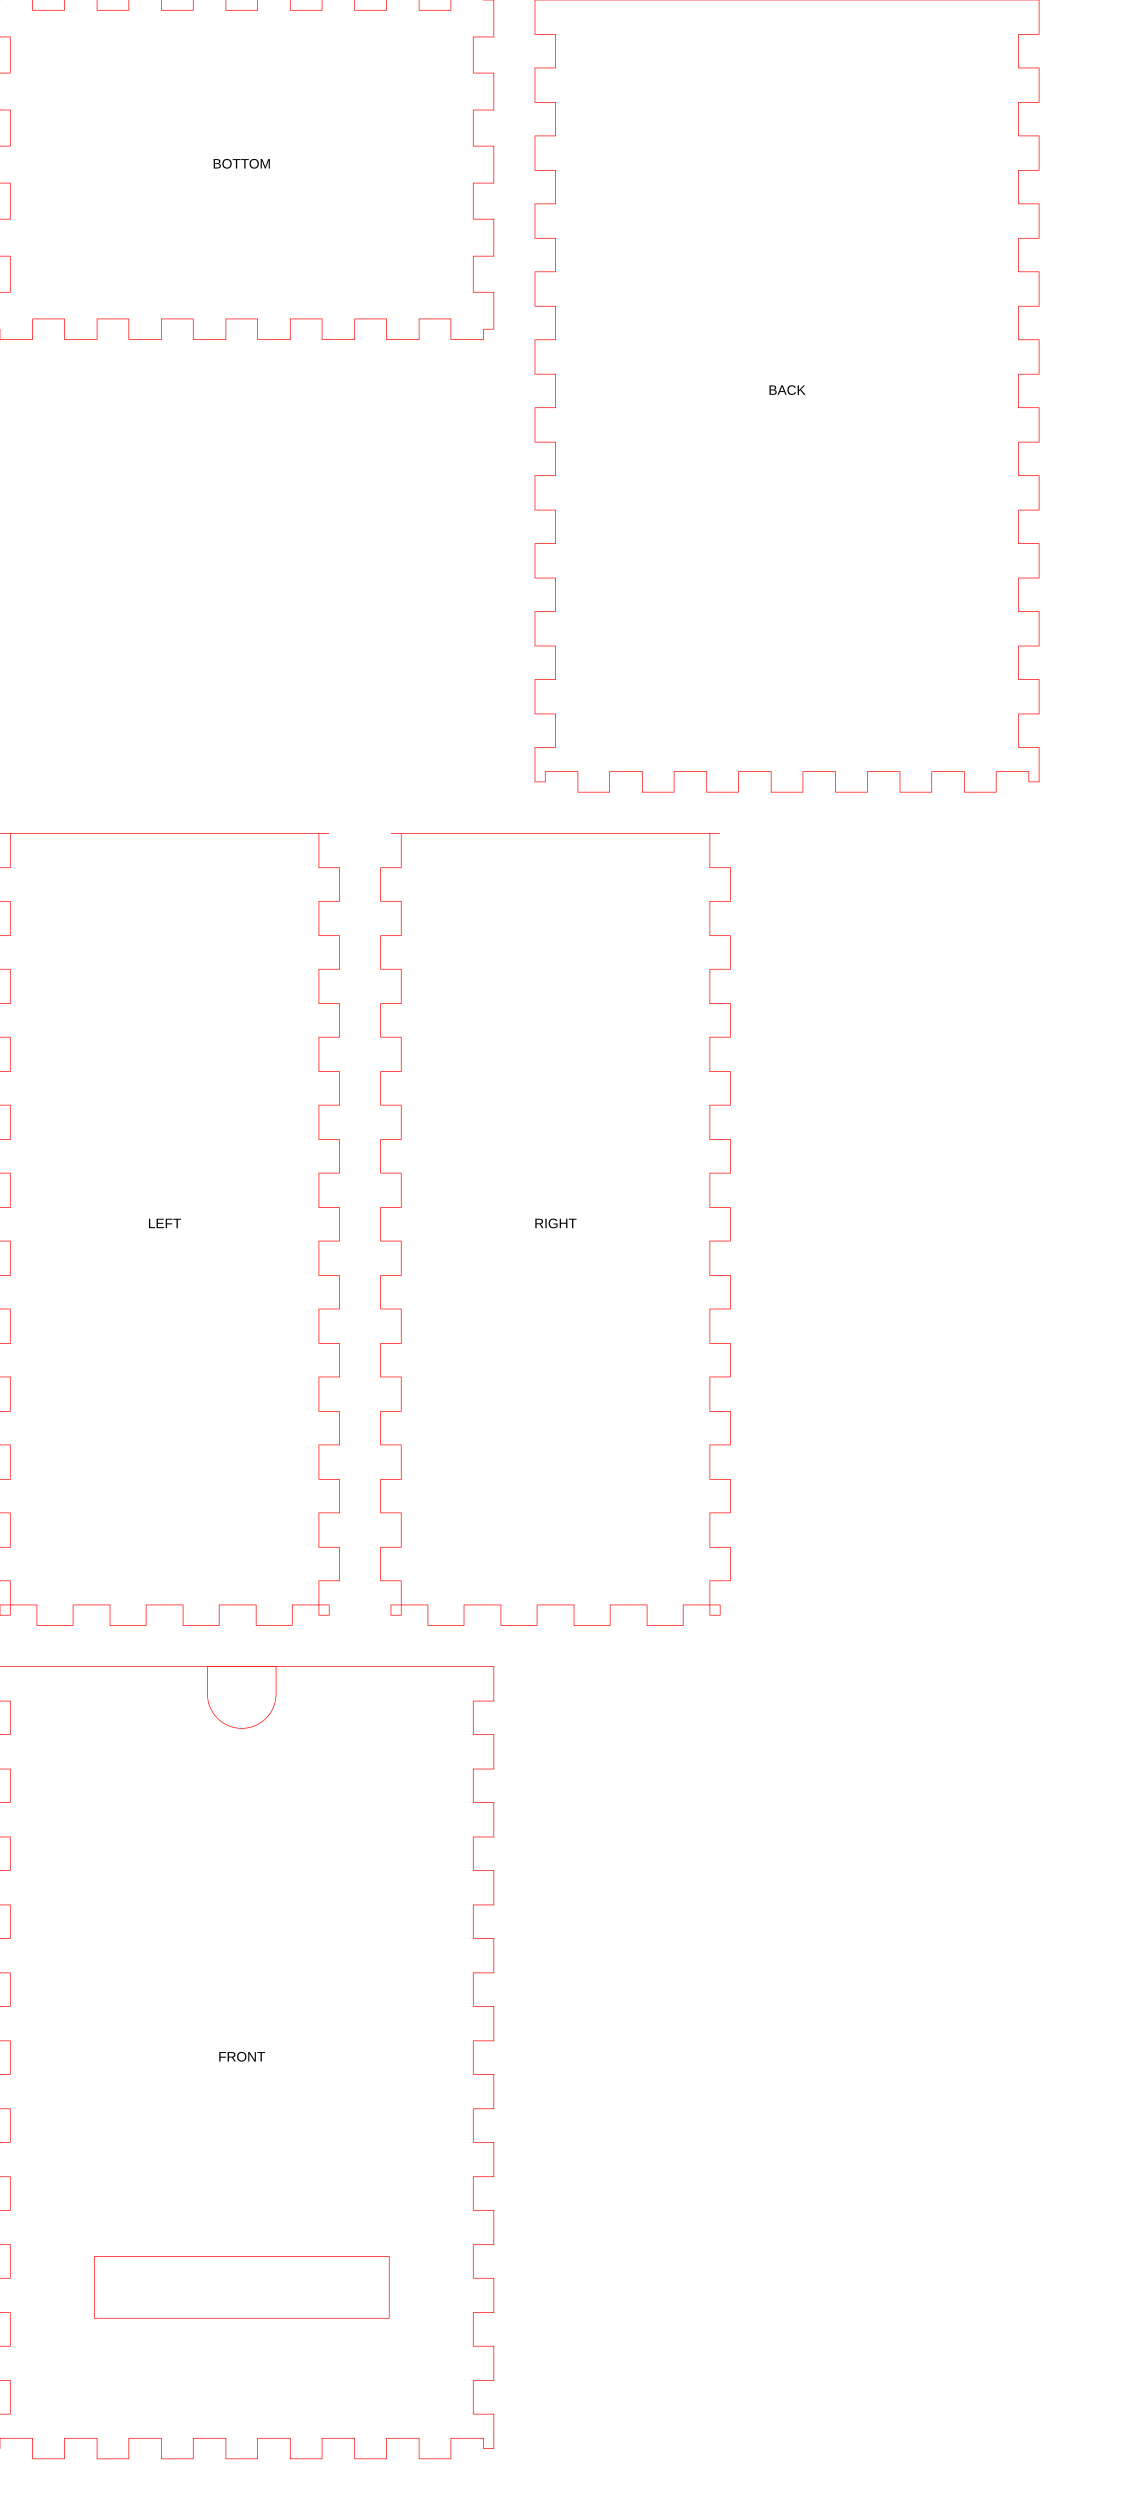
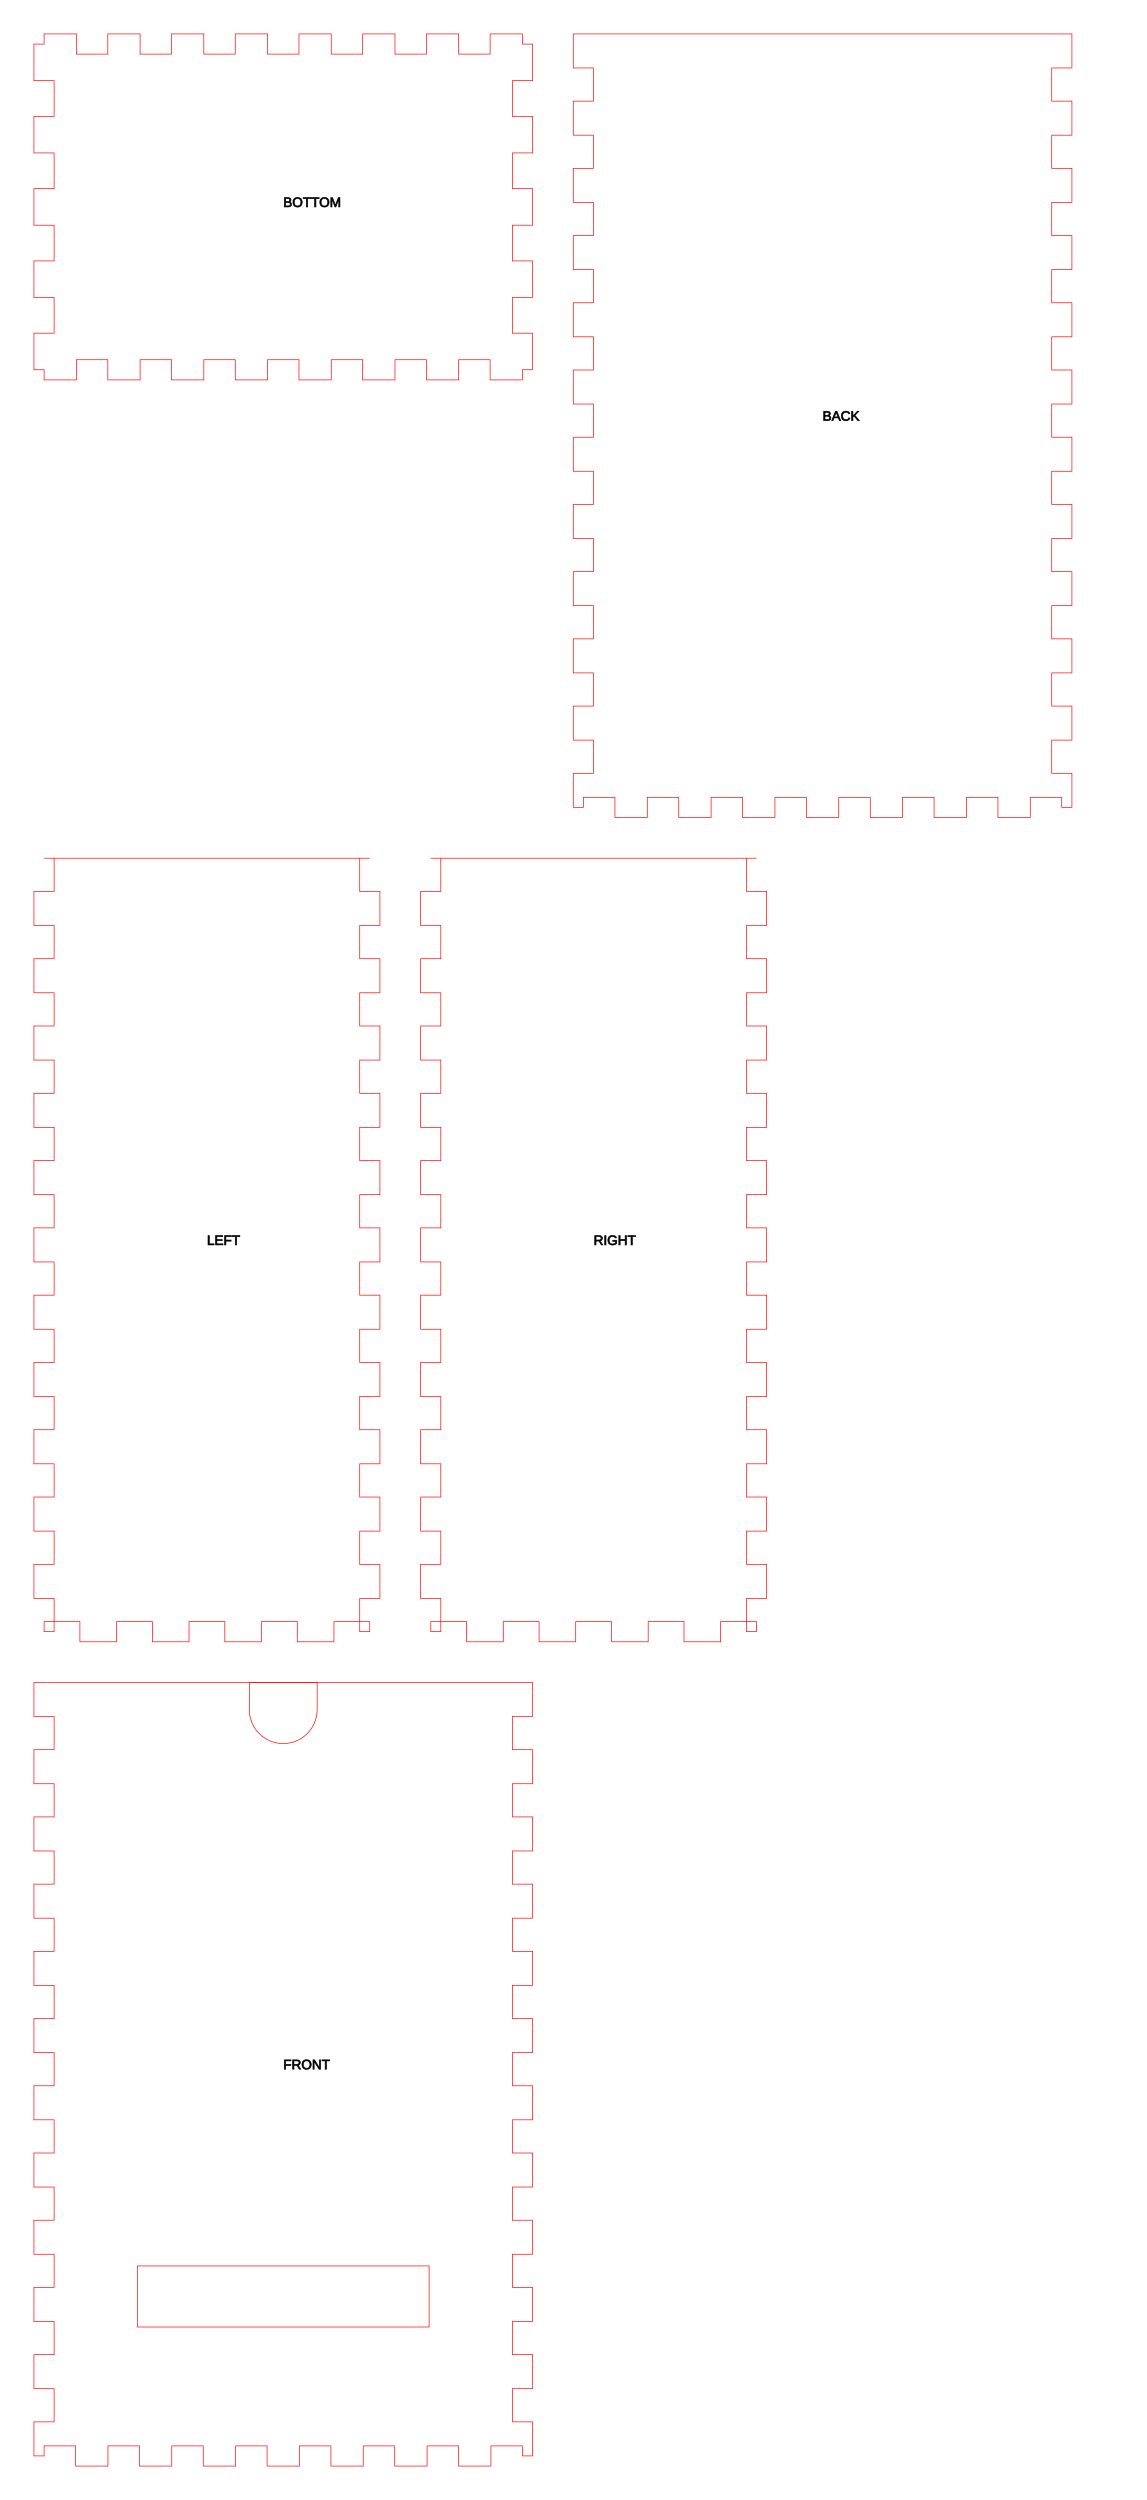
- <svg xmlns="http://www.w3.org/2000/svg" width="330mm" height="729mm" viewBox="0 0 330 729">
+ <svg xmlns="http://www.w3.org/2000/svg" width="338mm" height="737mm" viewBox="0 0 338 737">
  <style>
    .cut { fill: none; stroke: #ff0000; stroke-width: 0.2; }
    .score { fill: none; stroke: #0000ff; stroke-width: 0.2; stroke-dasharray: 2 2; }
    .engrave { fill: none; stroke: #000000; stroke-width: 0.2; }
    .text { fill: #000000; font-family: Arial, sans-serif; font-size: 4px; }
  </style>
  <g id="CUT" class="cut">
-     <g id="BOTTOM" transform="translate(0,0)">
-       <path d="M 0 0 L 0 -3 L 9.517 -3 L 9.517 0 L 9.517 3 L 18.783 3 L 18.783 0 L 18.783 -3 L 28.3 -3 L 28.3 0 L 28.3 3 L 37.567 3 L 37.567 0 L 37.567 -3 L 47.083 -3 L 47.083 0 L 47.083 3 L 56.35 3 L 56.35 0 L 56.35 -3 L 65.867 -3 L 65.867 0 L 65.867 3 L 75.133 3 L 75.133 0 L 75.133 -3 L 84.65 -3 L 84.65 0 L 84.65 3 L 93.917 3 L 93.917 0 L 93.917 -3 L 103.433 -3 L 103.433 0 L 103.433 3 L 112.7 3 L 112.7 0 L 112.7 -3 L 122.217 -3 L 122.217 0 L 122.217 3 L 131.483 3 L 131.483 0 L 131.483 -3 L 141 -3 L 141 0 L 144 0 L 144 10.778 L 141 10.778 L 138 10.778 L 138 21.306 L 141 21.306 L 144 21.306 L 144 32.083 L 141 32.083 L 138 32.083 L 138 42.611 L 141 42.611 L 144 42.611 L 144 53.389 L 141 53.389 L 138 53.389 L 138 63.917 L 141 63.917 L 144 63.917 L 144 74.694 L 141 74.694 L 138 74.694 L 138 85.222 L 141 85.222 L 144 85.222 L 144 96 L 141 96 L 141 99 L 131.483 99 L 131.483 96 L 131.483 93 L 122.217 93 L 122.217 96 L 122.217 99 L 112.7 99 L 112.7 96 L 112.7 93 L 103.433 93 L 103.433 96 L 103.433 99 L 93.917 99 L 93.917 96 L 93.917 93 L 84.65 93 L 84.65 96 L 84.65 99 L 75.133 99 L 75.133 96 L 75.133 93 L 65.867 93 L 65.867 96 L 65.867 99 L 56.35 99 L 56.35 96 L 56.35 93 L 47.083 93 L 47.083 96 L 47.083 99 L 37.567 99 L 37.567 96 L 37.567 93 L 28.3 93 L 28.3 96 L 28.3 99 L 18.783 99 L 18.783 96 L 18.783 93 L 9.517 93 L 9.517 96 L 9.517 99 L 0 99 L 0 96 L -3 96 L -3 85.222 L 0 85.222 L 3 85.222 L 3 74.694 L 0 74.694 L -3 74.694 L -3 63.917 L 0 63.917 L 3 63.917 L 3 53.389 L 0 53.389 L -3 53.389 L -3 42.611 L 0 42.611 L 3 42.611 L 3 32.083 L 0 32.083 L -3 32.083 L -3 21.306 L 0 21.306 L 3 21.306 L 3 10.778 L 0 10.778 L -3 10.778 L -3 -0 L 0 -0 Z" />
+     <g id="BOTTOM" transform="translate(13,13)">
+       <path d="M 0 0 L 0 -3 L 9.517 -3 L 9.517 0 L 9.517 2.95 L 18.783 2.95 L 18.783 0 L 18.783 -3 L 28.3 -3 L 28.3 0 L 28.3 2.95 L 37.567 2.95 L 37.567 0 L 37.567 -3 L 47.083 -3 L 47.083 0 L 47.083 2.95 L 56.35 2.95 L 56.35 0 L 56.35 -3 L 65.867 -3 L 65.867 0 L 65.867 2.95 L 75.133 2.95 L 75.133 0 L 75.133 -3 L 84.65 -3 L 84.65 0 L 84.65 2.95 L 93.917 2.95 L 93.917 0 L 93.917 -3 L 103.433 -3 L 103.433 0 L 103.433 2.95 L 112.7 2.95 L 112.7 0 L 112.7 -3 L 122.217 -3 L 122.217 0 L 122.217 2.95 L 131.483 2.95 L 131.483 0 L 131.483 -3 L 141 -3 L 141 0 L 144 0 L 144 10.778 L 141 10.778 L 138.05 10.778 L 138.05 21.306 L 141 21.306 L 144 21.306 L 144 32.083 L 141 32.083 L 138.05 32.083 L 138.05 42.611 L 141 42.611 L 144 42.611 L 144 53.389 L 141 53.389 L 138.05 53.389 L 138.05 63.917 L 141 63.917 L 144 63.917 L 144 74.694 L 141 74.694 L 138.05 74.694 L 138.05 85.222 L 141 85.222 L 144 85.222 L 144 96 L 141 96 L 141 99 L 131.483 99 L 131.483 96 L 131.483 93.05 L 122.217 93.05 L 122.217 96 L 122.217 99 L 112.7 99 L 112.7 96 L 112.7 93.05 L 103.433 93.05 L 103.433 96 L 103.433 99 L 93.917 99 L 93.917 96 L 93.917 93.05 L 84.65 93.05 L 84.65 96 L 84.65 99 L 75.133 99 L 75.133 96 L 75.133 93.05 L 65.867 93.05 L 65.867 96 L 65.867 99 L 56.35 99 L 56.35 96 L 56.35 93.05 L 47.083 93.05 L 47.083 96 L 47.083 99 L 37.567 99 L 37.567 96 L 37.567 93.05 L 28.3 93.05 L 28.3 96 L 28.3 99 L 18.783 99 L 18.783 96 L 18.783 93.05 L 9.517 93.05 L 9.517 96 L 9.517 99 L -0 99 L -0 96 L -3 96 L -3 85.222 L 0 85.222 L 2.95 85.222 L 2.95 74.694 L 0 74.694 L -3 74.694 L -3 63.917 L 0 63.917 L 2.95 63.917 L 2.95 53.389 L 0 53.389 L -3 53.389 L -3 42.611 L 0 42.611 L 2.95 42.611 L 2.95 32.083 L 0 32.083 L -3 32.083 L -3 21.306 L 0 21.306 L 2.95 21.306 L 2.95 10.778 L 0 10.778 L -3 10.778 L -3 0 L 0 0 Z" />
    </g>
-     <g id="BACK" transform="translate(159,0)">
-       <path d="M 0 0 L 141 0 L 144 0 L 144 10.033 L 141 10.033 L 138 10.033 L 138 19.815 L 141 19.815 L 144 19.815 L 144 29.848 L 141 29.848 L 138 29.848 L 138 39.63 L 141 39.63 L 144 39.63 L 144 49.663 L 141 49.663 L 138 49.663 L 138 59.446 L 141 59.446 L 144 59.446 L 144 69.478 L 141 69.478 L 138 69.478 L 138 79.261 L 141 79.261 L 144 79.261 L 144 89.293 L 141 89.293 L 138 89.293 L 138 99.076 L 141 99.076 L 144 99.076 L 144 109.109 L 141 109.109 L 138 109.109 L 138 118.891 L 141 118.891 L 144 118.891 L 144 128.924 L 141 128.924 L 138 128.924 L 138 138.707 L 141 138.707 L 144 138.707 L 144 148.739 L 141 148.739 L 138 148.739 L 138 158.522 L 141 158.522 L 144 158.522 L 144 168.554 L 141 168.554 L 138 168.554 L 138 178.337 L 141 178.337 L 144 178.337 L 144 188.37 L 141 188.37 L 138 188.37 L 138 198.152 L 141 198.152 L 144 198.152 L 144 208.185 L 141 208.185 L 138 208.185 L 138 217.967 L 141 217.967 L 144 217.967 L 144 228 L 141 228 L 141 225 L 131.483 225 L 131.483 228 L 131.483 231 L 122.217 231 L 122.217 228 L 122.217 225 L 112.7 225 L 112.7 228 L 112.7 231 L 103.433 231 L 103.433 228 L 103.433 225 L 93.917 225 L 93.917 228 L 93.917 231 L 84.65 231 L 84.65 228 L 84.65 225 L 75.133 225 L 75.133 228 L 75.133 231 L 65.867 231 L 65.867 228 L 65.867 225 L 56.35 225 L 56.35 228 L 56.35 231 L 47.083 231 L 47.083 228 L 47.083 225 L 37.567 225 L 37.567 228 L 37.567 231 L 28.3 231 L 28.3 228 L 28.3 225 L 18.783 225 L 18.783 228 L 18.783 231 L 9.517 231 L 9.517 228 L 9.517 225 L 0 225 L 0 228 L -3 228 L -3 217.967 L 0 217.967 L 3 217.967 L 3 208.185 L 0 208.185 L -3 208.185 L -3 198.152 L 0 198.152 L 3 198.152 L 3 188.37 L 0 188.37 L -3 188.37 L -3 178.337 L 0 178.337 L 3 178.337 L 3 168.554 L 0 168.554 L -3 168.554 L -3 158.522 L 0 158.522 L 3 158.522 L 3 148.739 L 0 148.739 L -3 148.739 L -3 138.707 L 0 138.707 L 3 138.707 L 3 128.924 L 0 128.924 L -3 128.924 L -3 118.891 L 0 118.891 L 3 118.891 L 3 109.109 L 0 109.109 L -3 109.109 L -3 99.076 L 0 99.076 L 3 99.076 L 3 89.293 L 0 89.293 L -3 89.293 L -3 79.261 L 0 79.261 L 3 79.261 L 3 69.478 L 0 69.478 L -3 69.478 L -3 59.446 L 0 59.446 L 3 59.446 L 3 49.663 L 0 49.663 L -3 49.663 L -3 39.63 L 0 39.63 L 3 39.63 L 3 29.848 L 0 29.848 L -3 29.848 L -3 19.815 L 0 19.815 L 3 19.815 L 3 10.033 L 0 10.033 L -3 10.033 L -3 -0 L 0 -0 Z" />
+     <g id="BACK" transform="translate(172,10)">
+       <path d="M 0 0 L 141 0 L 144 0 L 144 10.033 L 141 10.033 L 138.05 10.033 L 138.05 19.815 L 141 19.815 L 144 19.815 L 144 29.848 L 141 29.848 L 138.05 29.848 L 138.05 39.63 L 141 39.63 L 144 39.63 L 144 49.663 L 141 49.663 L 138.05 49.663 L 138.05 59.446 L 141 59.446 L 144 59.446 L 144 69.478 L 141 69.478 L 138.05 69.478 L 138.05 79.261 L 141 79.261 L 144 79.261 L 144 89.293 L 141 89.293 L 138.05 89.293 L 138.05 99.076 L 141 99.076 L 144 99.076 L 144 109.109 L 141 109.109 L 138.05 109.109 L 138.05 118.891 L 141 118.891 L 144 118.891 L 144 128.924 L 141 128.924 L 138.05 128.924 L 138.05 138.707 L 141 138.707 L 144 138.707 L 144 148.739 L 141 148.739 L 138.05 148.739 L 138.05 158.522 L 141 158.522 L 144 158.522 L 144 168.554 L 141 168.554 L 138.05 168.554 L 138.05 178.337 L 141 178.337 L 144 178.337 L 144 188.37 L 141 188.37 L 138.05 188.37 L 138.05 198.152 L 141 198.152 L 144 198.152 L 144 208.185 L 141 208.185 L 138.05 208.185 L 138.05 217.967 L 141 217.967 L 144 217.967 L 144 228 L 141 228 L 141 225.05 L 131.717 225.05 L 131.717 228 L 131.717 231 L 122.183 231 L 122.183 228 L 122.183 225.05 L 112.9 225.05 L 112.9 228 L 112.9 231 L 103.367 231 L 103.367 228 L 103.367 225.05 L 94.083 225.05 L 94.083 228 L 94.083 231 L 84.55 231 L 84.55 228 L 84.55 225.05 L 75.267 225.05 L 75.267 228 L 75.267 231 L 65.733 231 L 65.733 228 L 65.733 225.05 L 56.45 225.05 L 56.45 228 L 56.45 231 L 46.917 231 L 46.917 228 L 46.917 225.05 L 37.633 225.05 L 37.633 228 L 37.633 231 L 28.1 231 L 28.1 228 L 28.1 225.05 L 18.817 225.05 L 18.817 228 L 18.817 231 L 9.283 231 L 9.283 228 L 9.283 225.05 L 0 225.05 L 0 228 L -3 228 L -3 217.967 L 0 217.967 L 2.95 217.967 L 2.95 208.185 L 0 208.185 L -3 208.185 L -3 198.152 L 0 198.152 L 2.95 198.152 L 2.95 188.37 L 0 188.37 L -3 188.37 L -3 178.337 L 0 178.337 L 2.95 178.337 L 2.95 168.554 L 0 168.554 L -3 168.554 L -3 158.522 L 0 158.522 L 2.95 158.522 L 2.95 148.739 L 0 148.739 L -3 148.739 L -3 138.707 L 0 138.707 L 2.95 138.707 L 2.95 128.924 L 0 128.924 L -3 128.924 L -3 118.891 L 0 118.891 L 2.95 118.891 L 2.95 109.109 L 0 109.109 L -3 109.109 L -3 99.076 L 0 99.076 L 2.95 99.076 L 2.95 89.293 L 0 89.293 L -3 89.293 L -3 79.261 L 0 79.261 L 2.95 79.261 L 2.95 69.478 L 0 69.478 L -3 69.478 L -3 59.446 L 0 59.446 L 2.95 59.446 L 2.95 49.663 L 0 49.663 L -3 49.663 L -3 39.63 L 0 39.63 L 2.95 39.63 L 2.95 29.848 L 0 29.848 L -3 29.848 L -3 19.815 L 0 19.815 L 2.95 19.815 L 2.95 10.033 L 0 10.033 L -3 10.033 L -3 -0 L 0 -0 Z" />
    </g>
-     <g id="LEFT" transform="translate(0,243)">
-       <path d="M 0 0 L 96 0 L 93 0 L 93 10.033 L 96 10.033 L 99 10.033 L 99 19.815 L 96 19.815 L 93 19.815 L 93 29.848 L 96 29.848 L 99 29.848 L 99 39.63 L 96 39.63 L 93 39.63 L 93 49.663 L 96 49.663 L 99 49.663 L 99 59.446 L 96 59.446 L 93 59.446 L 93 69.478 L 96 69.478 L 99 69.478 L 99 79.261 L 96 79.261 L 93 79.261 L 93 89.293 L 96 89.293 L 99 89.293 L 99 99.076 L 96 99.076 L 93 99.076 L 93 109.109 L 96 109.109 L 99 109.109 L 99 118.891 L 96 118.891 L 93 118.891 L 93 128.924 L 96 128.924 L 99 128.924 L 99 138.707 L 96 138.707 L 93 138.707 L 93 148.739 L 96 148.739 L 99 148.739 L 99 158.522 L 96 158.522 L 93 158.522 L 93 168.554 L 96 168.554 L 99 168.554 L 99 178.337 L 96 178.337 L 93 178.337 L 93 188.37 L 96 188.37 L 99 188.37 L 99 198.152 L 96 198.152 L 93 198.152 L 93 208.185 L 96 208.185 L 99 208.185 L 99 217.967 L 96 217.967 L 93 217.967 L 93 228 L 96 228 L 96 225 L 85.222 225 L 85.222 228 L 85.222 231 L 74.694 231 L 74.694 228 L 74.694 225 L 63.917 225 L 63.917 228 L 63.917 231 L 53.389 231 L 53.389 228 L 53.389 225 L 42.611 225 L 42.611 228 L 42.611 231 L 32.083 231 L 32.083 228 L 32.083 225 L 21.306 225 L 21.306 228 L 21.306 231 L 10.778 231 L 10.778 228 L 10.778 225 L -0 225 L -0 228 L 3 228 L 3 217.967 L 0 217.967 L -3 217.967 L -3 208.185 L 0 208.185 L 3 208.185 L 3 198.152 L 0 198.152 L -3 198.152 L -3 188.37 L 0 188.37 L 3 188.37 L 3 178.337 L 0 178.337 L -3 178.337 L -3 168.554 L 0 168.554 L 3 168.554 L 3 158.522 L 0 158.522 L -3 158.522 L -3 148.739 L 0 148.739 L 3 148.739 L 3 138.707 L 0 138.707 L -3 138.707 L -3 128.924 L 0 128.924 L 3 128.924 L 3 118.891 L 0 118.891 L -3 118.891 L -3 109.109 L 0 109.109 L 3 109.109 L 3 99.076 L 0 99.076 L -3 99.076 L -3 89.293 L 0 89.293 L 3 89.293 L 3 79.261 L 0 79.261 L -3 79.261 L -3 69.478 L 0 69.478 L 3 69.478 L 3 59.446 L 0 59.446 L -3 59.446 L -3 49.663 L 0 49.663 L 3 49.663 L 3 39.63 L 0 39.63 L -3 39.63 L -3 29.848 L 0 29.848 L 3 29.848 L 3 19.815 L 0 19.815 L -3 19.815 L -3 10.033 L 0 10.033 L 3 10.033 L 3 -0 L 0 -0 Z" />
+     <g id="LEFT" transform="translate(13,253)">
+       <path d="M 0 0 L 96 0 L 93.05 0 L 93.05 9.793 L 96 9.793 L 99 9.793 L 99 19.837 L 96 19.837 L 93.05 19.837 L 93.05 29.63 L 96 29.63 L 99 29.63 L 99 39.674 L 96 39.674 L 93.05 39.674 L 93.05 49.467 L 96 49.467 L 99 49.467 L 99 59.511 L 96 59.511 L 93.05 59.511 L 93.05 69.304 L 96 69.304 L 99 69.304 L 99 79.348 L 96 79.348 L 93.05 79.348 L 93.05 89.141 L 96 89.141 L 99 89.141 L 99 99.185 L 96 99.185 L 93.05 99.185 L 93.05 108.978 L 96 108.978 L 99 108.978 L 99 119.022 L 96 119.022 L 93.05 119.022 L 93.05 128.815 L 96 128.815 L 99 128.815 L 99 138.859 L 96 138.859 L 93.05 138.859 L 93.05 148.652 L 96 148.652 L 99 148.652 L 99 158.696 L 96 158.696 L 93.05 158.696 L 93.05 168.489 L 96 168.489 L 99 168.489 L 99 178.533 L 96 178.533 L 93.05 178.533 L 93.05 188.326 L 96 188.326 L 99 188.326 L 99 198.37 L 96 198.37 L 93.05 198.37 L 93.05 208.163 L 96 208.163 L 99 208.163 L 99 218.207 L 96 218.207 L 93.05 218.207 L 93.05 228 L 96 228 L 96 225.05 L 85.445 225.05 L 85.445 228 L 85.445 231 L 74.639 231 L 74.639 228 L 74.639 225.05 L 64.083 225.05 L 64.083 228 L 64.083 231 L 53.278 231 L 53.278 228 L 53.278 225.05 L 42.722 225.05 L 42.722 228 L 42.722 231 L 31.917 231 L 31.917 228 L 31.917 225.05 L 21.361 225.05 L 21.361 228 L 21.361 231 L 10.555 231 L 10.555 228 L 10.555 225.05 L -0 225.05 L -0 228 L 2.95 228 L 2.95 218.207 L 0 218.207 L -3 218.207 L -3 208.163 L 0 208.163 L 2.95 208.163 L 2.95 198.37 L 0 198.37 L -3 198.37 L -3 188.326 L 0 188.326 L 2.95 188.326 L 2.95 178.533 L 0 178.533 L -3 178.533 L -3 168.489 L 0 168.489 L 2.95 168.489 L 2.95 158.696 L 0 158.696 L -3 158.696 L -3 148.652 L 0 148.652 L 2.95 148.652 L 2.95 138.859 L 0 138.859 L -3 138.859 L -3 128.815 L 0 128.815 L 2.95 128.815 L 2.95 119.022 L 0 119.022 L -3 119.022 L -3 108.978 L 0 108.978 L 2.95 108.978 L 2.95 99.185 L 0 99.185 L -3 99.185 L -3 89.141 L 0 89.141 L 2.95 89.141 L 2.95 79.348 L 0 79.348 L -3 79.348 L -3 69.304 L 0 69.304 L 2.95 69.304 L 2.95 59.511 L 0 59.511 L -3 59.511 L -3 49.467 L 0 49.467 L 2.95 49.467 L 2.95 39.674 L 0 39.674 L -3 39.674 L -3 29.63 L 0 29.63 L 2.95 29.63 L 2.95 19.837 L 0 19.837 L -3 19.837 L -3 9.793 L 0 9.793 L 2.95 9.793 L 2.95 0 L 0 0 Z" />
    </g>
-     <g id="RIGHT" transform="translate(114,243)">
-       <path d="M 0 0 L 96 0 L 93 0 L 93 10.033 L 96 10.033 L 99 10.033 L 99 19.815 L 96 19.815 L 93 19.815 L 93 29.848 L 96 29.848 L 99 29.848 L 99 39.63 L 96 39.63 L 93 39.63 L 93 49.663 L 96 49.663 L 99 49.663 L 99 59.446 L 96 59.446 L 93 59.446 L 93 69.478 L 96 69.478 L 99 69.478 L 99 79.261 L 96 79.261 L 93 79.261 L 93 89.293 L 96 89.293 L 99 89.293 L 99 99.076 L 96 99.076 L 93 99.076 L 93 109.109 L 96 109.109 L 99 109.109 L 99 118.891 L 96 118.891 L 93 118.891 L 93 128.924 L 96 128.924 L 99 128.924 L 99 138.707 L 96 138.707 L 93 138.707 L 93 148.739 L 96 148.739 L 99 148.739 L 99 158.522 L 96 158.522 L 93 158.522 L 93 168.554 L 96 168.554 L 99 168.554 L 99 178.337 L 96 178.337 L 93 178.337 L 93 188.37 L 96 188.37 L 99 188.37 L 99 198.152 L 96 198.152 L 93 198.152 L 93 208.185 L 96 208.185 L 99 208.185 L 99 217.967 L 96 217.967 L 93 217.967 L 93 228 L 96 228 L 96 225 L 85.222 225 L 85.222 228 L 85.222 231 L 74.694 231 L 74.694 228 L 74.694 225 L 63.917 225 L 63.917 228 L 63.917 231 L 53.389 231 L 53.389 228 L 53.389 225 L 42.611 225 L 42.611 228 L 42.611 231 L 32.083 231 L 32.083 228 L 32.083 225 L 21.306 225 L 21.306 228 L 21.306 231 L 10.778 231 L 10.778 228 L 10.778 225 L -0 225 L -0 228 L 3 228 L 3 217.967 L 0 217.967 L -3 217.967 L -3 208.185 L 0 208.185 L 3 208.185 L 3 198.152 L 0 198.152 L -3 198.152 L -3 188.37 L 0 188.37 L 3 188.37 L 3 178.337 L 0 178.337 L -3 178.337 L -3 168.554 L 0 168.554 L 3 168.554 L 3 158.522 L 0 158.522 L -3 158.522 L -3 148.739 L 0 148.739 L 3 148.739 L 3 138.707 L 0 138.707 L -3 138.707 L -3 128.924 L 0 128.924 L 3 128.924 L 3 118.891 L 0 118.891 L -3 118.891 L -3 109.109 L 0 109.109 L 3 109.109 L 3 99.076 L 0 99.076 L -3 99.076 L -3 89.293 L 0 89.293 L 3 89.293 L 3 79.261 L 0 79.261 L -3 79.261 L -3 69.478 L 0 69.478 L 3 69.478 L 3 59.446 L 0 59.446 L -3 59.446 L -3 49.663 L 0 49.663 L 3 49.663 L 3 39.63 L 0 39.63 L -3 39.63 L -3 29.848 L 0 29.848 L 3 29.848 L 3 19.815 L 0 19.815 L -3 19.815 L -3 10.033 L 0 10.033 L 3 10.033 L 3 -0 L 0 -0 Z" />
+     <g id="RIGHT" transform="translate(127,253)">
+       <path d="M 0 0 L 96 0 L 93.05 0 L 93.05 9.793 L 96 9.793 L 99 9.793 L 99 19.837 L 96 19.837 L 93.05 19.837 L 93.05 29.63 L 96 29.63 L 99 29.63 L 99 39.674 L 96 39.674 L 93.05 39.674 L 93.05 49.467 L 96 49.467 L 99 49.467 L 99 59.511 L 96 59.511 L 93.05 59.511 L 93.05 69.304 L 96 69.304 L 99 69.304 L 99 79.348 L 96 79.348 L 93.05 79.348 L 93.05 89.141 L 96 89.141 L 99 89.141 L 99 99.185 L 96 99.185 L 93.05 99.185 L 93.05 108.978 L 96 108.978 L 99 108.978 L 99 119.022 L 96 119.022 L 93.05 119.022 L 93.05 128.815 L 96 128.815 L 99 128.815 L 99 138.859 L 96 138.859 L 93.05 138.859 L 93.05 148.652 L 96 148.652 L 99 148.652 L 99 158.696 L 96 158.696 L 93.05 158.696 L 93.05 168.489 L 96 168.489 L 99 168.489 L 99 178.533 L 96 178.533 L 93.05 178.533 L 93.05 188.326 L 96 188.326 L 99 188.326 L 99 198.37 L 96 198.37 L 93.05 198.37 L 93.05 208.163 L 96 208.163 L 99 208.163 L 99 218.207 L 96 218.207 L 93.05 218.207 L 93.05 228 L 96 228 L 96 225.05 L 85.445 225.05 L 85.445 228 L 85.445 231 L 74.639 231 L 74.639 228 L 74.639 225.05 L 64.083 225.05 L 64.083 228 L 64.083 231 L 53.278 231 L 53.278 228 L 53.278 225.05 L 42.722 225.05 L 42.722 228 L 42.722 231 L 31.917 231 L 31.917 228 L 31.917 225.05 L 21.361 225.05 L 21.361 228 L 21.361 231 L 10.555 231 L 10.555 228 L 10.555 225.05 L -0 225.05 L -0 228 L 2.95 228 L 2.95 218.207 L 0 218.207 L -3 218.207 L -3 208.163 L 0 208.163 L 2.95 208.163 L 2.95 198.37 L 0 198.37 L -3 198.37 L -3 188.326 L 0 188.326 L 2.95 188.326 L 2.95 178.533 L 0 178.533 L -3 178.533 L -3 168.489 L 0 168.489 L 2.95 168.489 L 2.95 158.696 L 0 158.696 L -3 158.696 L -3 148.652 L 0 148.652 L 2.95 148.652 L 2.95 138.859 L 0 138.859 L -3 138.859 L -3 128.815 L 0 128.815 L 2.95 128.815 L 2.95 119.022 L 0 119.022 L -3 119.022 L -3 108.978 L 0 108.978 L 2.95 108.978 L 2.95 99.185 L 0 99.185 L -3 99.185 L -3 89.141 L 0 89.141 L 2.95 89.141 L 2.95 79.348 L 0 79.348 L -3 79.348 L -3 69.304 L 0 69.304 L 2.95 69.304 L 2.95 59.511 L 0 59.511 L -3 59.511 L -3 49.467 L 0 49.467 L 2.95 49.467 L 2.95 39.674 L 0 39.674 L -3 39.674 L -3 29.63 L 0 29.63 L 2.95 29.63 L 2.95 19.837 L 0 19.837 L -3 19.837 L -3 9.793 L 0 9.793 L 2.95 9.793 L 2.95 0 L 0 0 Z" />
    </g>
-     <g id="FRONT" transform="translate(0,486)">
-       <path d="M 0 0 L 141 0 L 144 0 L 144 10.033 L 141 10.033 L 138 10.033 L 138 19.815 L 141 19.815 L 144 19.815 L 144 29.848 L 141 29.848 L 138 29.848 L 138 39.63 L 141 39.63 L 144 39.63 L 144 49.663 L 141 49.663 L 138 49.663 L 138 59.446 L 141 59.446 L 144 59.446 L 144 69.478 L 141 69.478 L 138 69.478 L 138 79.261 L 141 79.261 L 144 79.261 L 144 89.293 L 141 89.293 L 138 89.293 L 138 99.076 L 141 99.076 L 144 99.076 L 144 109.109 L 141 109.109 L 138 109.109 L 138 118.891 L 141 118.891 L 144 118.891 L 144 128.924 L 141 128.924 L 138 128.924 L 138 138.707 L 141 138.707 L 144 138.707 L 144 148.739 L 141 148.739 L 138 148.739 L 138 158.522 L 141 158.522 L 144 158.522 L 144 168.554 L 141 168.554 L 138 168.554 L 138 178.337 L 141 178.337 L 144 178.337 L 144 188.37 L 141 188.37 L 138 188.37 L 138 198.152 L 141 198.152 L 144 198.152 L 144 208.185 L 141 208.185 L 138 208.185 L 138 217.967 L 141 217.967 L 144 217.967 L 144 228 L 141 228 L 141 225 L 131.483 225 L 131.483 228 L 131.483 231 L 122.217 231 L 122.217 228 L 122.217 225 L 112.7 225 L 112.7 228 L 112.7 231 L 103.433 231 L 103.433 228 L 103.433 225 L 93.917 225 L 93.917 228 L 93.917 231 L 84.65 231 L 84.65 228 L 84.65 225 L 75.133 225 L 75.133 228 L 75.133 231 L 65.867 231 L 65.867 228 L 65.867 225 L 56.35 225 L 56.35 228 L 56.35 231 L 47.083 231 L 47.083 228 L 47.083 225 L 37.567 225 L 37.567 228 L 37.567 231 L 28.3 231 L 28.3 228 L 28.3 225 L 18.783 225 L 18.783 228 L 18.783 231 L 9.517 231 L 9.517 228 L 9.517 225 L 0 225 L 0 228 L -3 228 L -3 217.967 L 0 217.967 L 3 217.967 L 3 208.185 L 0 208.185 L -3 208.185 L -3 198.152 L 0 198.152 L 3 198.152 L 3 188.37 L 0 188.37 L -3 188.37 L -3 178.337 L 0 178.337 L 3 178.337 L 3 168.554 L 0 168.554 L -3 168.554 L -3 158.522 L 0 158.522 L 3 158.522 L 3 148.739 L 0 148.739 L -3 148.739 L -3 138.707 L 0 138.707 L 3 138.707 L 3 128.924 L 0 128.924 L -3 128.924 L -3 118.891 L 0 118.891 L 3 118.891 L 3 109.109 L 0 109.109 L -3 109.109 L -3 99.076 L 0 99.076 L 3 99.076 L 3 89.293 L 0 89.293 L -3 89.293 L -3 79.261 L 0 79.261 L 3 79.261 L 3 69.478 L 0 69.478 L -3 69.478 L -3 59.446 L 0 59.446 L 3 59.446 L 3 49.663 L 0 49.663 L -3 49.663 L -3 39.63 L 0 39.63 L 3 39.63 L 3 29.848 L 0 29.848 L -3 29.848 L -3 19.815 L 0 19.815 L 3 19.815 L 3 10.033 L 0 10.033 L -3 10.033 L -3 -0 L 0 -0 Z" />
+     <g id="FRONT" transform="translate(13,496)">
+       <path d="M 0 0 L 141 0 L 144 0 L 144 10.033 L 141 10.033 L 138.05 10.033 L 138.05 19.815 L 141 19.815 L 144 19.815 L 144 29.848 L 141 29.848 L 138.05 29.848 L 138.05 39.63 L 141 39.63 L 144 39.63 L 144 49.663 L 141 49.663 L 138.05 49.663 L 138.05 59.446 L 141 59.446 L 144 59.446 L 144 69.478 L 141 69.478 L 138.05 69.478 L 138.05 79.261 L 141 79.261 L 144 79.261 L 144 89.293 L 141 89.293 L 138.05 89.293 L 138.05 99.076 L 141 99.076 L 144 99.076 L 144 109.109 L 141 109.109 L 138.05 109.109 L 138.05 118.891 L 141 118.891 L 144 118.891 L 144 128.924 L 141 128.924 L 138.05 128.924 L 138.05 138.707 L 141 138.707 L 144 138.707 L 144 148.739 L 141 148.739 L 138.05 148.739 L 138.05 158.522 L 141 158.522 L 144 158.522 L 144 168.554 L 141 168.554 L 138.05 168.554 L 138.05 178.337 L 141 178.337 L 144 178.337 L 144 188.37 L 141 188.37 L 138.05 188.37 L 138.05 198.152 L 141 198.152 L 144 198.152 L 144 208.185 L 141 208.185 L 138.05 208.185 L 138.05 217.967 L 141 217.967 L 144 217.967 L 144 228 L 141 228 L 141 225.05 L 131.717 225.05 L 131.717 228 L 131.717 231 L 122.183 231 L 122.183 228 L 122.183 225.05 L 112.9 225.05 L 112.9 228 L 112.9 231 L 103.367 231 L 103.367 228 L 103.367 225.05 L 94.083 225.05 L 94.083 228 L 94.083 231 L 84.55 231 L 84.55 228 L 84.55 225.05 L 75.267 225.05 L 75.267 228 L 75.267 231 L 65.733 231 L 65.733 228 L 65.733 225.05 L 56.45 225.05 L 56.45 228 L 56.45 231 L 46.917 231 L 46.917 228 L 46.917 225.05 L 37.633 225.05 L 37.633 228 L 37.633 231 L 28.1 231 L 28.1 228 L 28.1 225.05 L 18.817 225.05 L 18.817 228 L 18.817 231 L 9.283 231 L 9.283 228 L 9.283 225.05 L 0 225.05 L 0 228 L -3 228 L -3 217.967 L 0 217.967 L 2.95 217.967 L 2.95 208.185 L 0 208.185 L -3 208.185 L -3 198.152 L 0 198.152 L 2.95 198.152 L 2.95 188.37 L 0 188.37 L -3 188.37 L -3 178.337 L 0 178.337 L 2.95 178.337 L 2.95 168.554 L 0 168.554 L -3 168.554 L -3 158.522 L 0 158.522 L 2.95 158.522 L 2.95 148.739 L 0 148.739 L -3 148.739 L -3 138.707 L 0 138.707 L 2.95 138.707 L 2.95 128.924 L 0 128.924 L -3 128.924 L -3 118.891 L 0 118.891 L 2.95 118.891 L 2.95 109.109 L 0 109.109 L -3 109.109 L -3 99.076 L 0 99.076 L 2.95 99.076 L 2.95 89.293 L 0 89.293 L -3 89.293 L -3 79.261 L 0 79.261 L 2.95 79.261 L 2.95 69.478 L 0 69.478 L -3 69.478 L -3 59.446 L 0 59.446 L 2.95 59.446 L 2.95 49.663 L 0 49.663 L -3 49.663 L -3 39.63 L 0 39.63 L 2.95 39.63 L 2.95 29.848 L 0 29.848 L -3 29.848 L -3 19.815 L 0 19.815 L 2.95 19.815 L 2.95 10.033 L 0 10.033 L -3 10.033 L -3 -0 L 0 -0 Z" />
      <path d="M 27.5 172 L 113.5 172 L 113.5 190 L 27.5 190 Z" />
      <path d="M 60.5 0 L 60.5 8 A 10 10 0 0 0 80.5 8 L 80.5 0 Z" />
    </g>
  </g>
-   <g id="ENGRAVE" class="text">
-     <text x="70.5" y="48" text-anchor="middle" dominant-baseline="middle">BOTTOM</text>
-     <text x="229.5" y="114" text-anchor="middle" dominant-baseline="middle">BACK</text>
-     <text x="48" y="357" text-anchor="middle" dominant-baseline="middle">LEFT</text>
-     <text x="162" y="357" text-anchor="middle" dominant-baseline="middle">RIGHT</text>
-     <text x="70.5" y="600" text-anchor="middle" dominant-baseline="middle">FRONT</text>
+   <g id="SCORE" class="score">
+   </g>
+   <g id="ENGRAVE" class="engrave">
+     <text class="text" x="83.5" y="61">BOTTOM</text>
+     <text class="text" x="242.5" y="124">BACK</text>
+     <text class="text" x="61" y="367">LEFT</text>
+     <text class="text" x="175" y="367">RIGHT</text>
+     <text class="text" x="83.5" y="610">FRONT</text>
  </g>
</svg>
